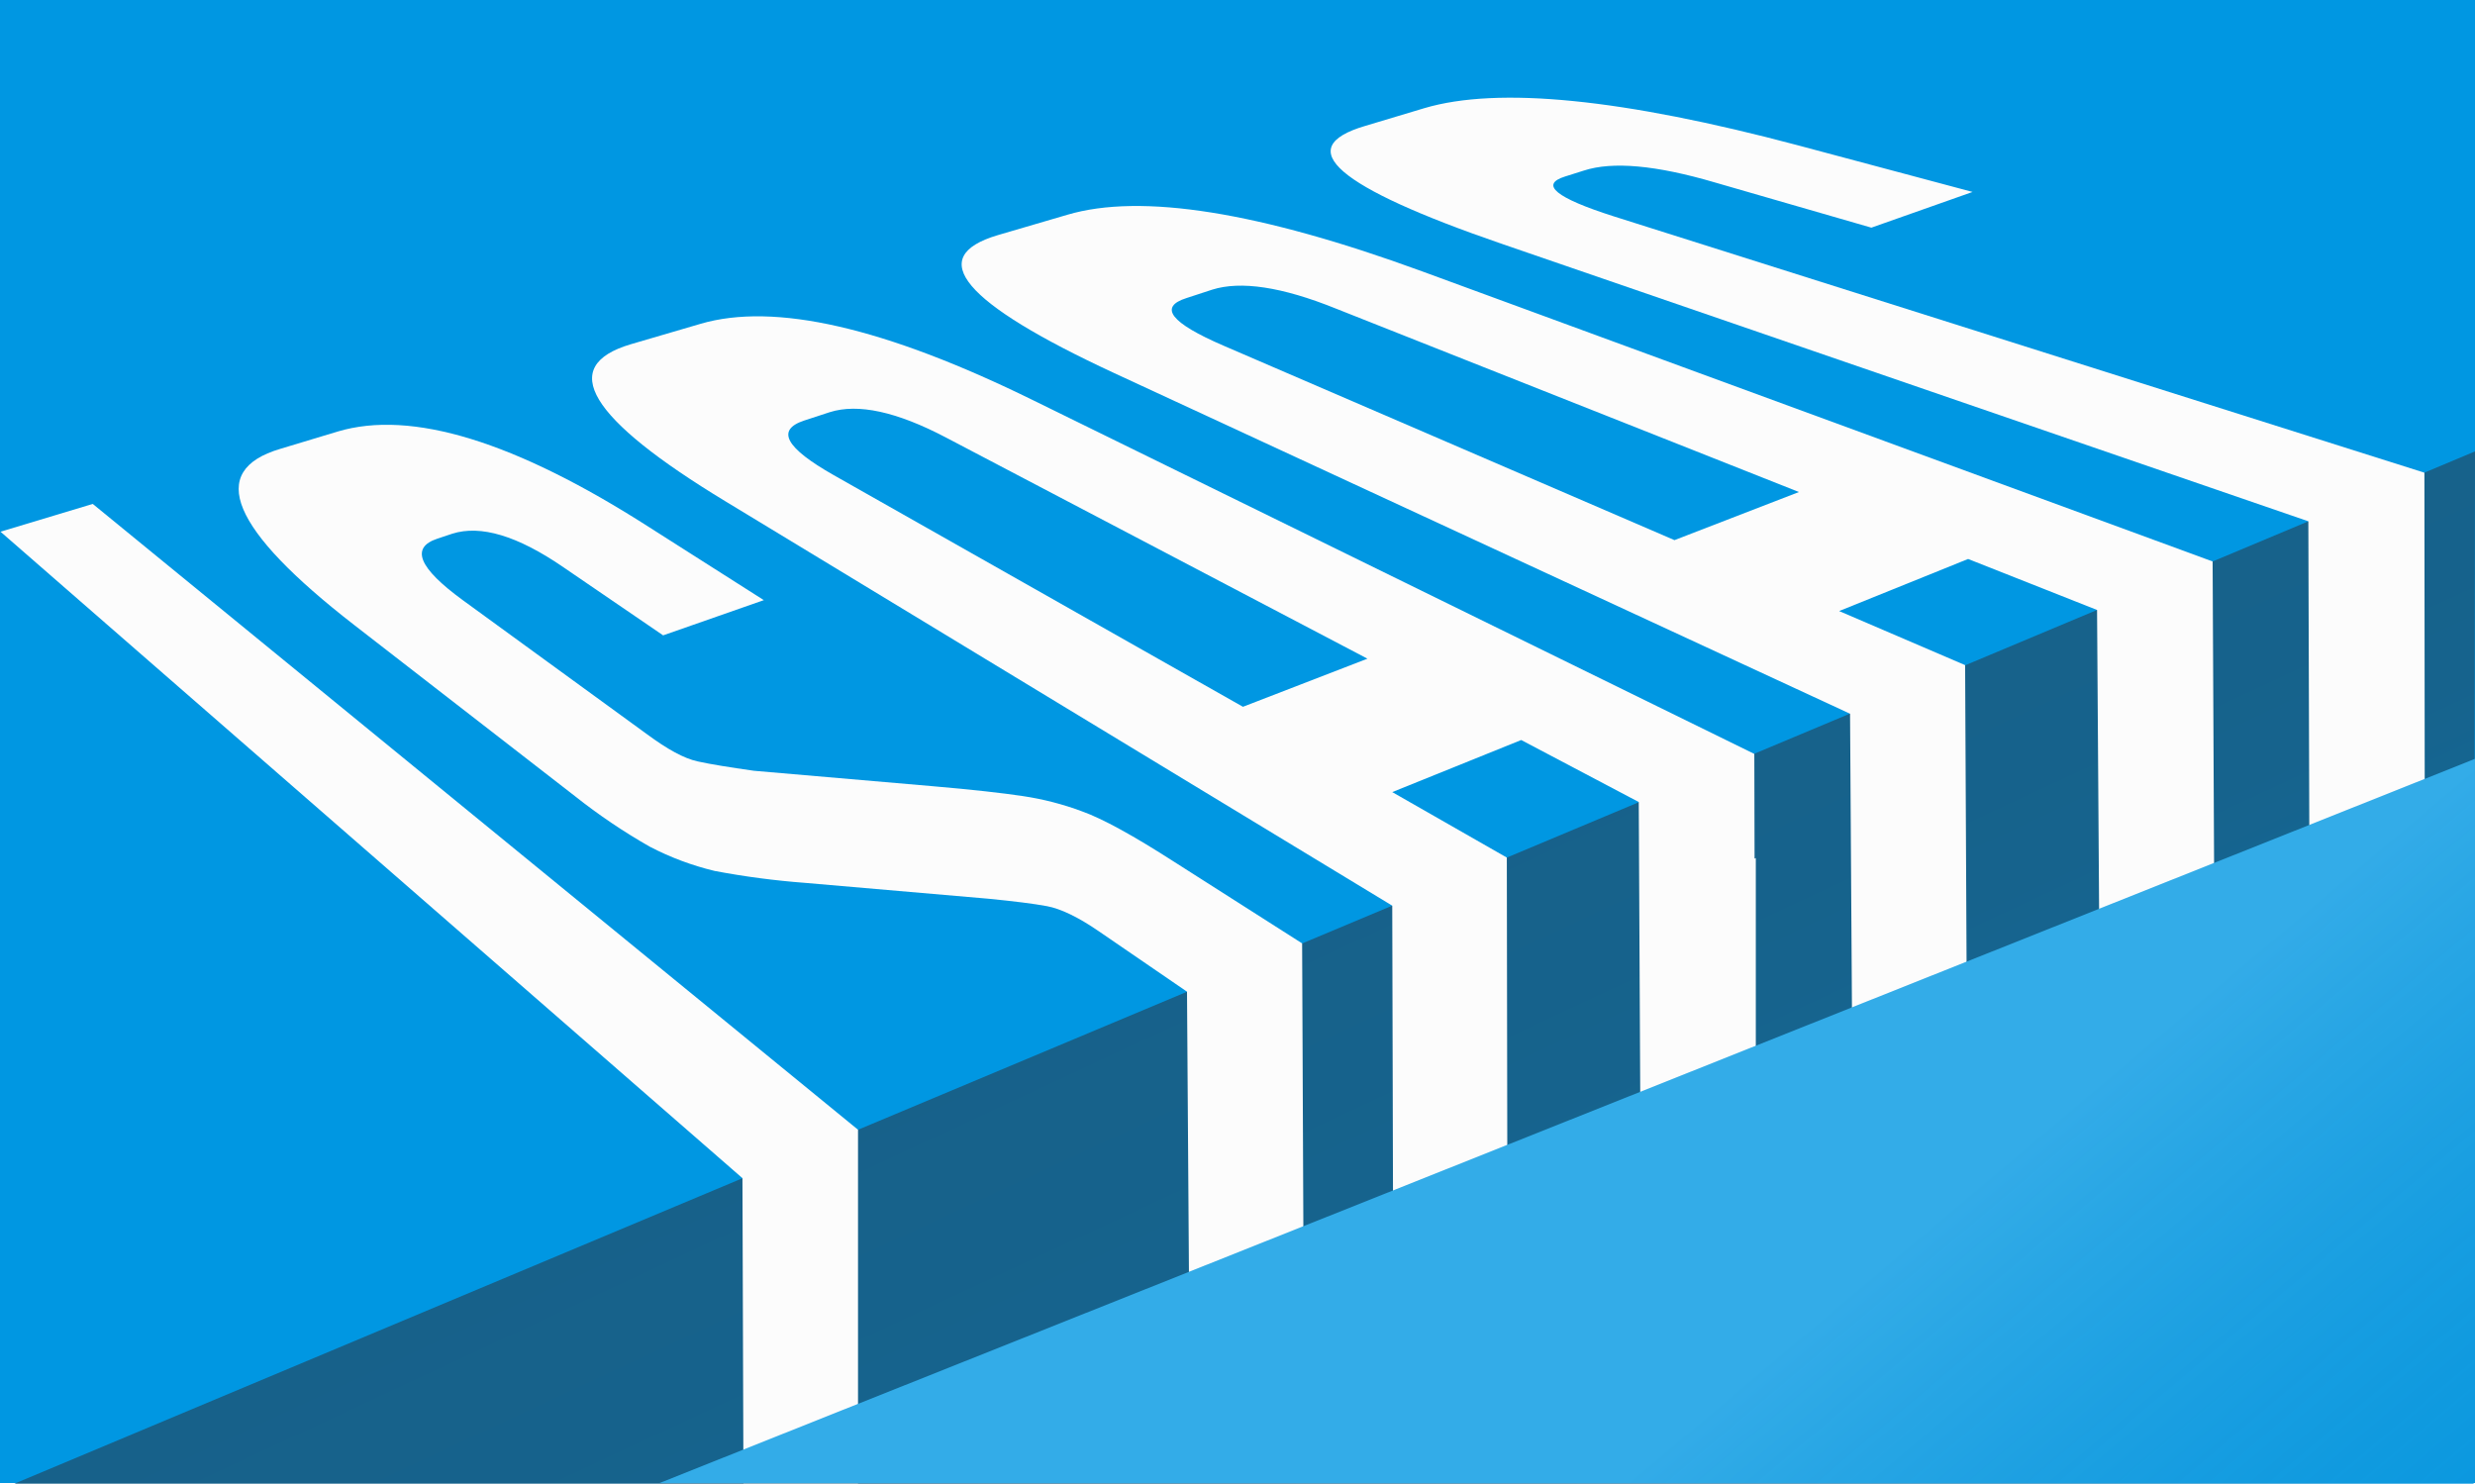
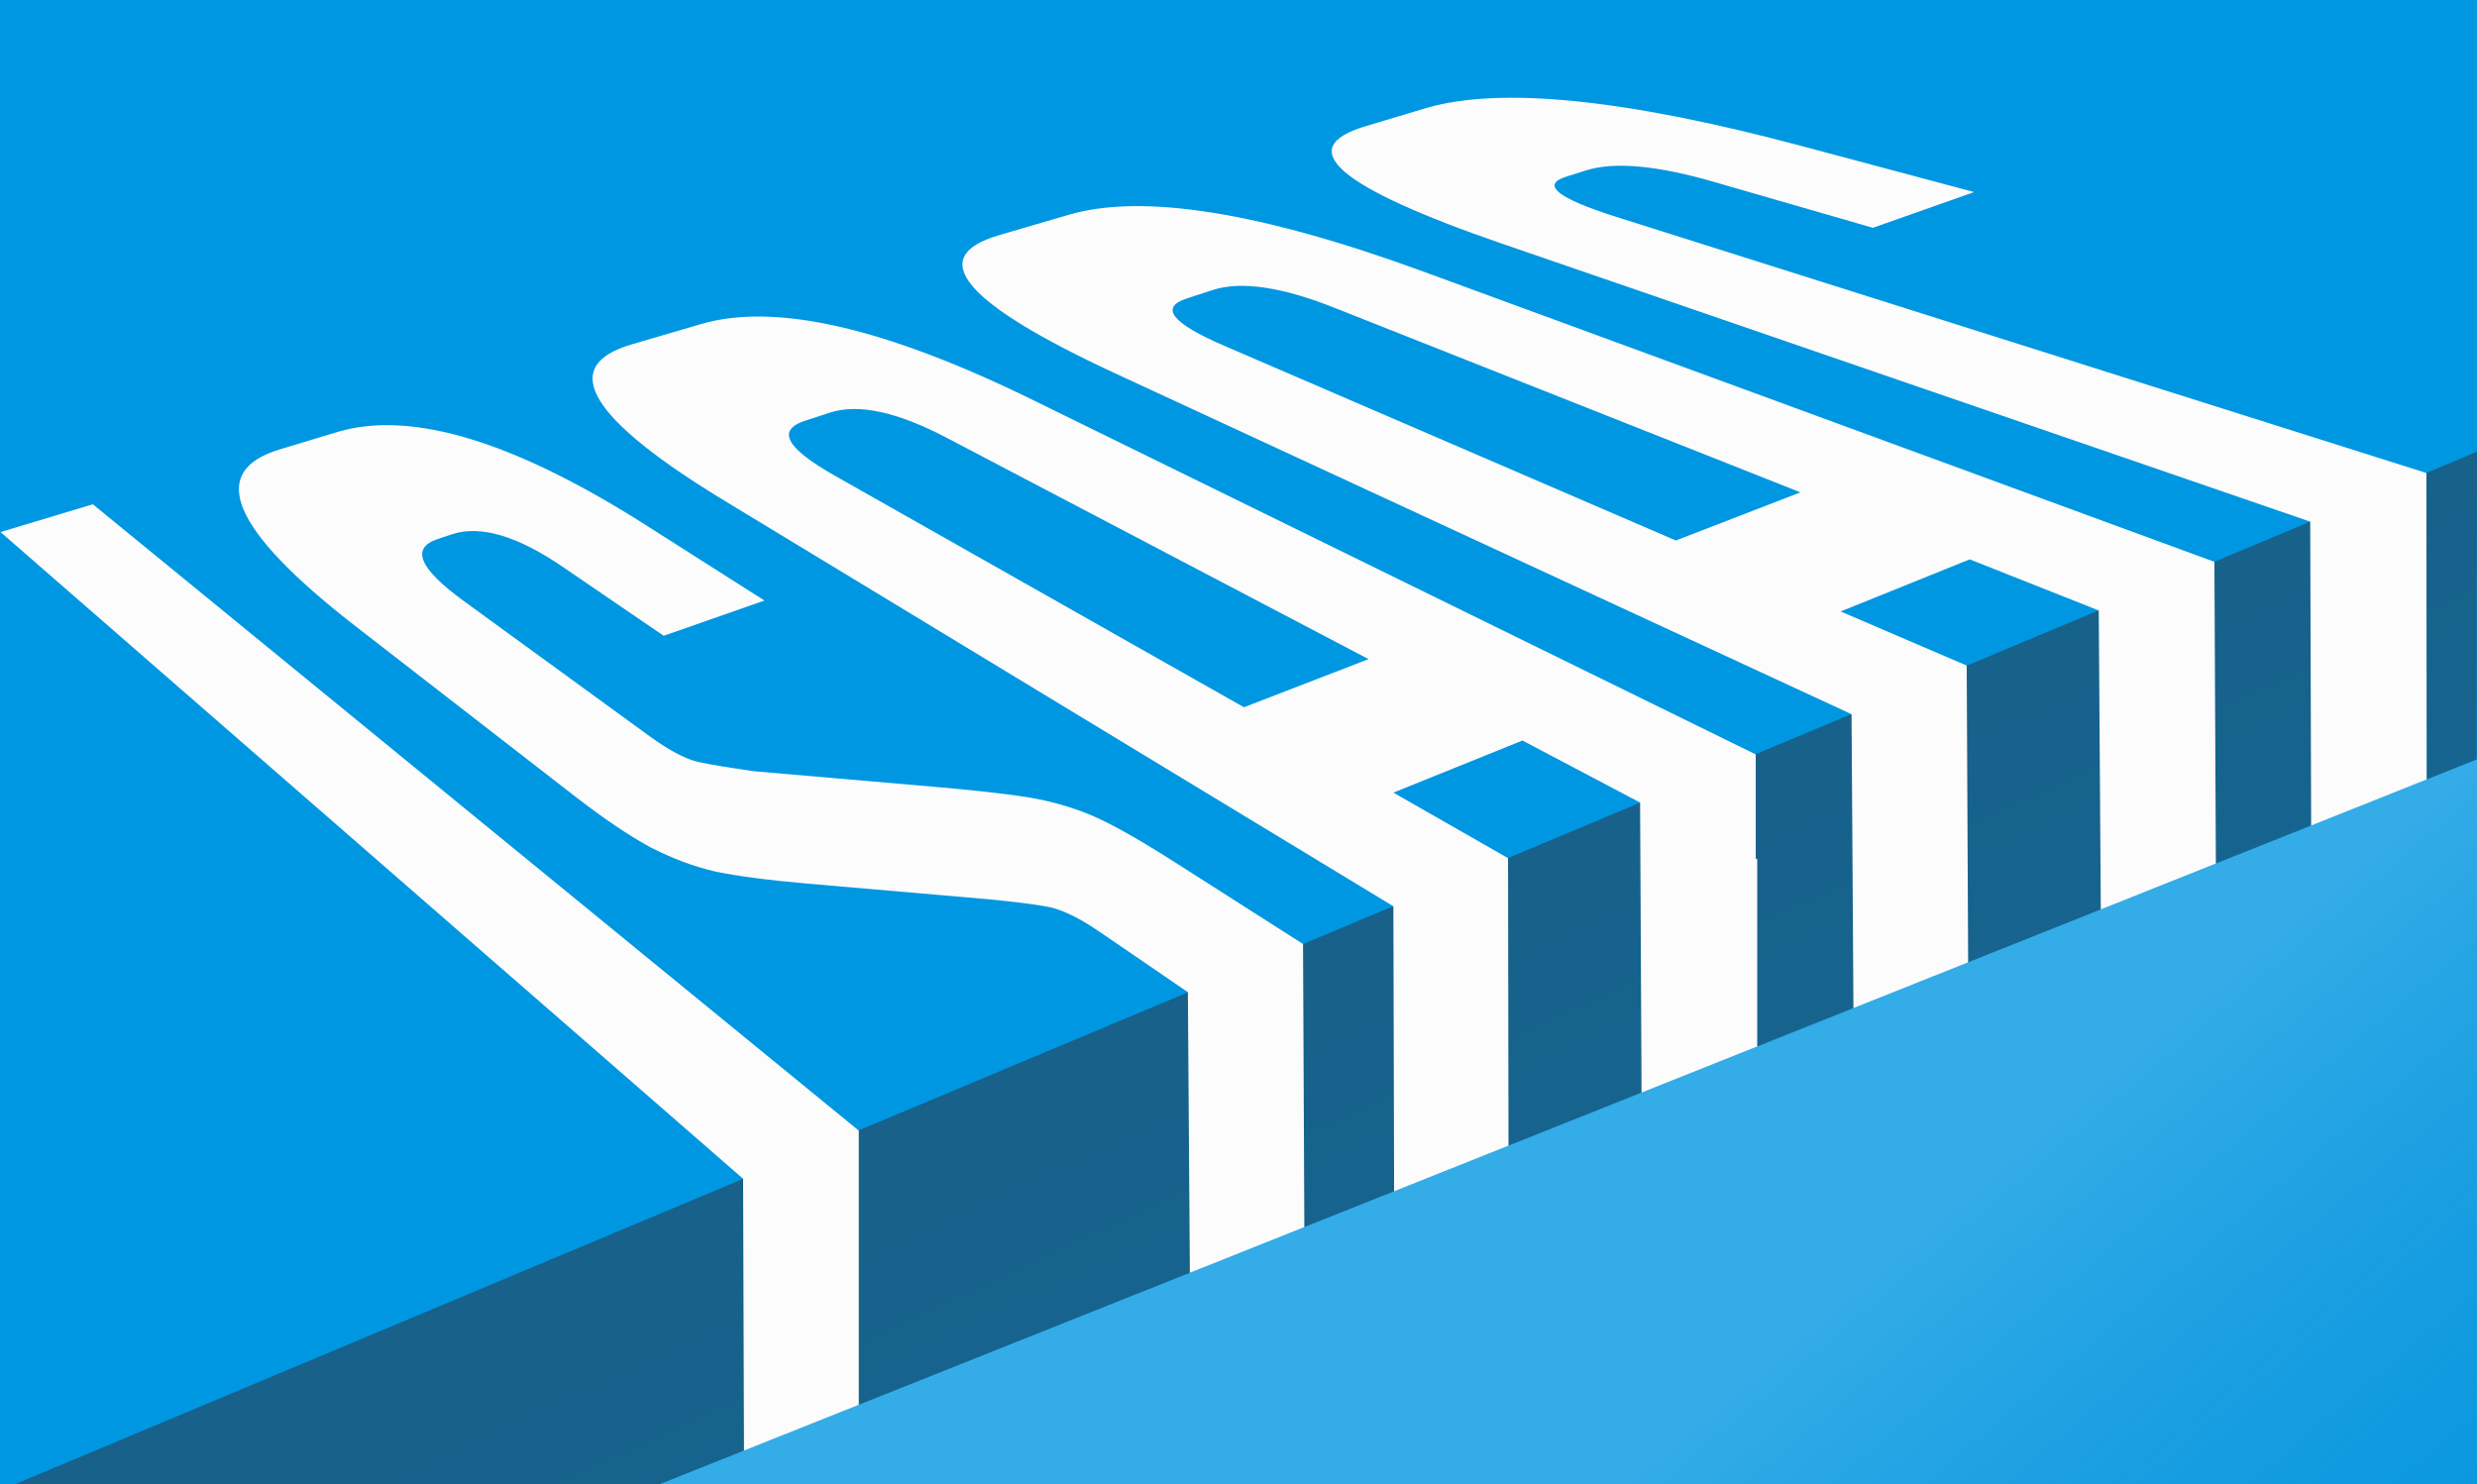
- <svg xmlns="http://www.w3.org/2000/svg" id="Layer_1" data-name="Layer 1" viewBox="0 0 499 299.13">
-   <defs>
-     <style>.cls-1{fill:#0097e2;}.cls-2{fill:url(#linear-gradient);}.cls-3{fill:#fcfcfc;}.cls-4{fill:url(#linear-gradient-2);}</style>
-     <linearGradient id="linear-gradient" x1="335.58" y1="-76.55" x2="246.46" y2="114.58" gradientTransform="matrix(1, 0, 0, -1, 0, 300)" gradientUnits="userSpaceOnUse">
-       <stop offset="0" stop-color="#0097e2" />
-       <stop offset="0.05" stop-color="#038fd6" />
-       <stop offset="0.19" stop-color="#0a7fba" />
-       <stop offset="0.34" stop-color="#1071a5" />
-       <stop offset="0.51" stop-color="#146896" />
-       <stop offset="0.71" stop-color="#16638d" />
-       <stop offset="1" stop-color="#17618a" />
-     </linearGradient>
-     <linearGradient id="linear-gradient-2" x1="485.08" y1="-126.54" x2="356.43" y2="26.05" gradientTransform="matrix(1, 0, 0, -1, 0, 300)" gradientUnits="userSpaceOnUse">
-       <stop offset="0" stop-color="#17618a" stop-opacity="0" />
-       <stop offset="1" stop-color="#fff" stop-opacity="0.2" />
-     </linearGradient>
-   </defs>
-   <rect class="cls-1" width="499" height="299" />
-   <polygon class="cls-2" points="498.72 299.13 499 91.01 2.92 299.13 498.72 299.13" />
-   <polygon class="cls-3" points="0.1 107.2 149.69 237.54 149.89 299.05 172.99 299.05 172.99 227.77 18.7 101.6 0.1 107.2" />
-   <path class="cls-3" d="M236.8,173.8q-12.45-8-18.6-10.2a58.91,58.91,0,0,0-12-3.1c-4-.6-10.1-1.3-18.3-2L152,155.4c-4.9-.7-8.7-1.3-11.4-1.9s-6-2.4-10.2-5.5L93.3,121c-8.9-6.5-10.6-10.6-5.1-12.4l3-1c5.7-1.8,13.1.4,22.3,6.7l20.2,13.8L154,121l-23.1-14.7Q90.4,80.35,68.1,87L56.5,90.5Q34.15,97.1,71.4,126l44.5,34.5A118.27,118.27,0,0,0,131,170.7a57,57,0,0,0,13.1,4.9,164.54,164.54,0,0,0,18.2,2.4l37,3.2c5.1.5,9.1,1,11.8,1.5s6.3,2.2,10.5,5.1l17.72,12.14L240,298.7h23l-.47-108.5Z" />
-   <path class="cls-3" d="M286.7,54.7q-49.2-18-71.5-11.4l-14,4.1c-14.9,4.4-7,13.7,23.4,27.8L373,143.9,374,299h23l-.8-164.9-25.4-10.9,26-10.5,26,10.28L424,299h23l-.9-185.8Zm50.9,54.2L246.7,69.7q-16-6.9-7.5-9.6l5.2-1.7c5.7-1.8,14-.6,24.9,3.8l93.4,37Z" />
-   <path class="cls-3" d="M353.7,152,208.3,80.7C178.4,66,156.1,60.9,141.2,65.3l-14,4.1q-22.35,6.6,19.1,31.7l134.4,81.5L281,299h23l-.2-126.1-23.1-13.2,26-10.5,23.7,12.5L331,280v19h23V173l-.25.11Zm-103.1-9.5L168.1,95.8c-9.7-5.5-11.7-9.1-6-11l5.2-1.7q8.55-2.7,23.4,5.1l85,44.6Z" />
-   <path class="cls-3" d="M488.8,95.3,325.3,43.6c-11.6-3.7-14.9-6.4-9.8-8l3.8-1.2c5.8-1.9,14.6-1.1,26.5,2.4l31.5,9.1,20.4-7.2-35.2-9.4q-53-14.1-75.3-7.5l-12,3.6c-14.9,4.4-5.7,12.3,27.4,23.7l162.8,56L466,299h23Z" />
-   <polygon class="cls-1" points="499 153 133 299 499 299 499 153" />
-   <polygon class="cls-4" points="499 153 133 299 499 299 499 153" />
+ <svg xmlns="http://www.w3.org/2000/svg" version="1.1" id="Layer_1" x="0px" y="0px" viewBox="0 0 499 299" style="enable-background:new 0 0 499 299;" xml:space="preserve">
+   <style type="text/css">
+ 	.st0{fill:#0097E2;}
+ 	.st1{fill:url(#SVGID_1_);}
+ 	.st2{fill:#FCFCFC;}
+ 	.st3{fill:url(#SVGID_2_);}
+ </style>
+   <rect class="st0" width="499" height="299" />
+   <linearGradient id="SVGID_1_" gradientUnits="userSpaceOnUse" x1="335.584" y1="-76.551" x2="246.461" y2="114.575" gradientTransform="matrix(1 0 0 -1 0 300)">
+     <stop offset="0" style="stop-color:#0097E2" />
+     <stop offset="5.269914e-02" style="stop-color:#038FD6" />
+     <stop offset="0.192" style="stop-color:#0A7FBA" />
+     <stop offset="0.344" style="stop-color:#1071A5" />
+     <stop offset="0.512" style="stop-color:#146896" />
+     <stop offset="0.708" style="stop-color:#16638D" />
+     <stop offset="1" style="stop-color:#17618A" />
+   </linearGradient>
+   <polygon class="st1" points="498.7,299.1 499,91 2.9,299.1 " />
+   <g>
+     <polygon class="st2" points="0.1,107.2 149.7,237.5 149.9,299 173,299 173,227.8 18.7,101.6  " />
+     <path class="st2" d="M236.8,173.8c-8.3-5.3-14.5-8.7-18.6-10.2c-4-1.5-8-2.5-12-3.1c-4-0.6-10.1-1.3-18.3-2l-35.9-3.1   c-4.9-0.7-8.7-1.3-11.4-1.9c-2.6-0.6-6-2.4-10.2-5.5l-37.1-27c-8.9-6.5-10.6-10.6-5.1-12.4l3-1c5.7-1.8,13.1,0.4,22.3,6.7   l20.2,13.8L154,121l-23.1-14.7C103.9,89,83,82.6,68.1,87l-11.6,3.5c-14.9,4.4-9.9,16.2,14.9,35.5l44.5,34.5   c5.7,4.4,10.7,7.8,15.1,10.2c4.5,2.3,8.8,3.9,13.1,4.9c4.3,0.9,10.3,1.7,18.2,2.4l37,3.2c5.1,0.5,9.1,1,11.8,1.5   c2.7,0.5,6.3,2.2,10.5,5.1l17.7,12.1l0.7,98.8h23l-0.5-108.5L236.8,173.8z" />
+     <path class="st2" d="M286.7,54.7c-32.8-12-56.6-15.8-71.5-11.4l-14,4.1c-14.9,4.4-7,13.7,23.4,27.8L373,143.9l1,155.1h23   l-0.8-164.9l-25.4-10.9l26-10.5l26,10.3l1.2,176h23l-0.9-185.8L286.7,54.7z M337.6,108.9l-90.9-39.2c-10.7-4.6-13.2-7.8-7.5-9.6   l5.2-1.7c5.7-1.8,14-0.6,24.9,3.8l93.4,37L337.6,108.9z" />
+     <path class="st2" d="M353.7,152L208.3,80.7c-29.9-14.7-52.2-19.8-67.1-15.4l-14,4.1c-14.9,4.4-8.5,15,19.1,31.7l134.4,81.5L281,299   h23l-0.2-126.1l-23.1-13.2l26-10.5l23.7,12.5L331,280v19h23V173l-0.3,0.1L353.7,152z M250.6,142.5l-82.5-46.7   c-9.7-5.5-11.7-9.1-6-11l5.2-1.7c5.7-1.8,13.5-0.1,23.4,5.1l85,44.6L250.6,142.5z" />
+     <path class="st2" d="M488.8,95.3L325.3,43.6c-11.6-3.7-14.9-6.4-9.8-8l3.8-1.2c5.8-1.9,14.6-1.1,26.5,2.4l31.5,9.1l20.4-7.2   l-35.2-9.4c-35.3-9.4-60.4-11.9-75.3-7.5l-12,3.6c-14.9,4.4-5.7,12.3,27.4,23.7l162.8,56L466,299h23L488.8,95.3z" />
+   </g>
+   <polygon class="st0" points="499,153 133,299 499,299 " />
+   <linearGradient id="SVGID_2_" gradientUnits="userSpaceOnUse" x1="485.08" y1="-126.537" x2="356.432" y2="26.046" gradientTransform="matrix(1 0 0 -1 0 300)">
+     <stop offset="0" style="stop-color:#17618A;stop-opacity:0" />
+     <stop offset="1" style="stop-color:#FFFFFF;stop-opacity:0.2" />
+   </linearGradient>
+   <polygon class="st3" points="499,153 133,299 499,299 " />
</svg>
